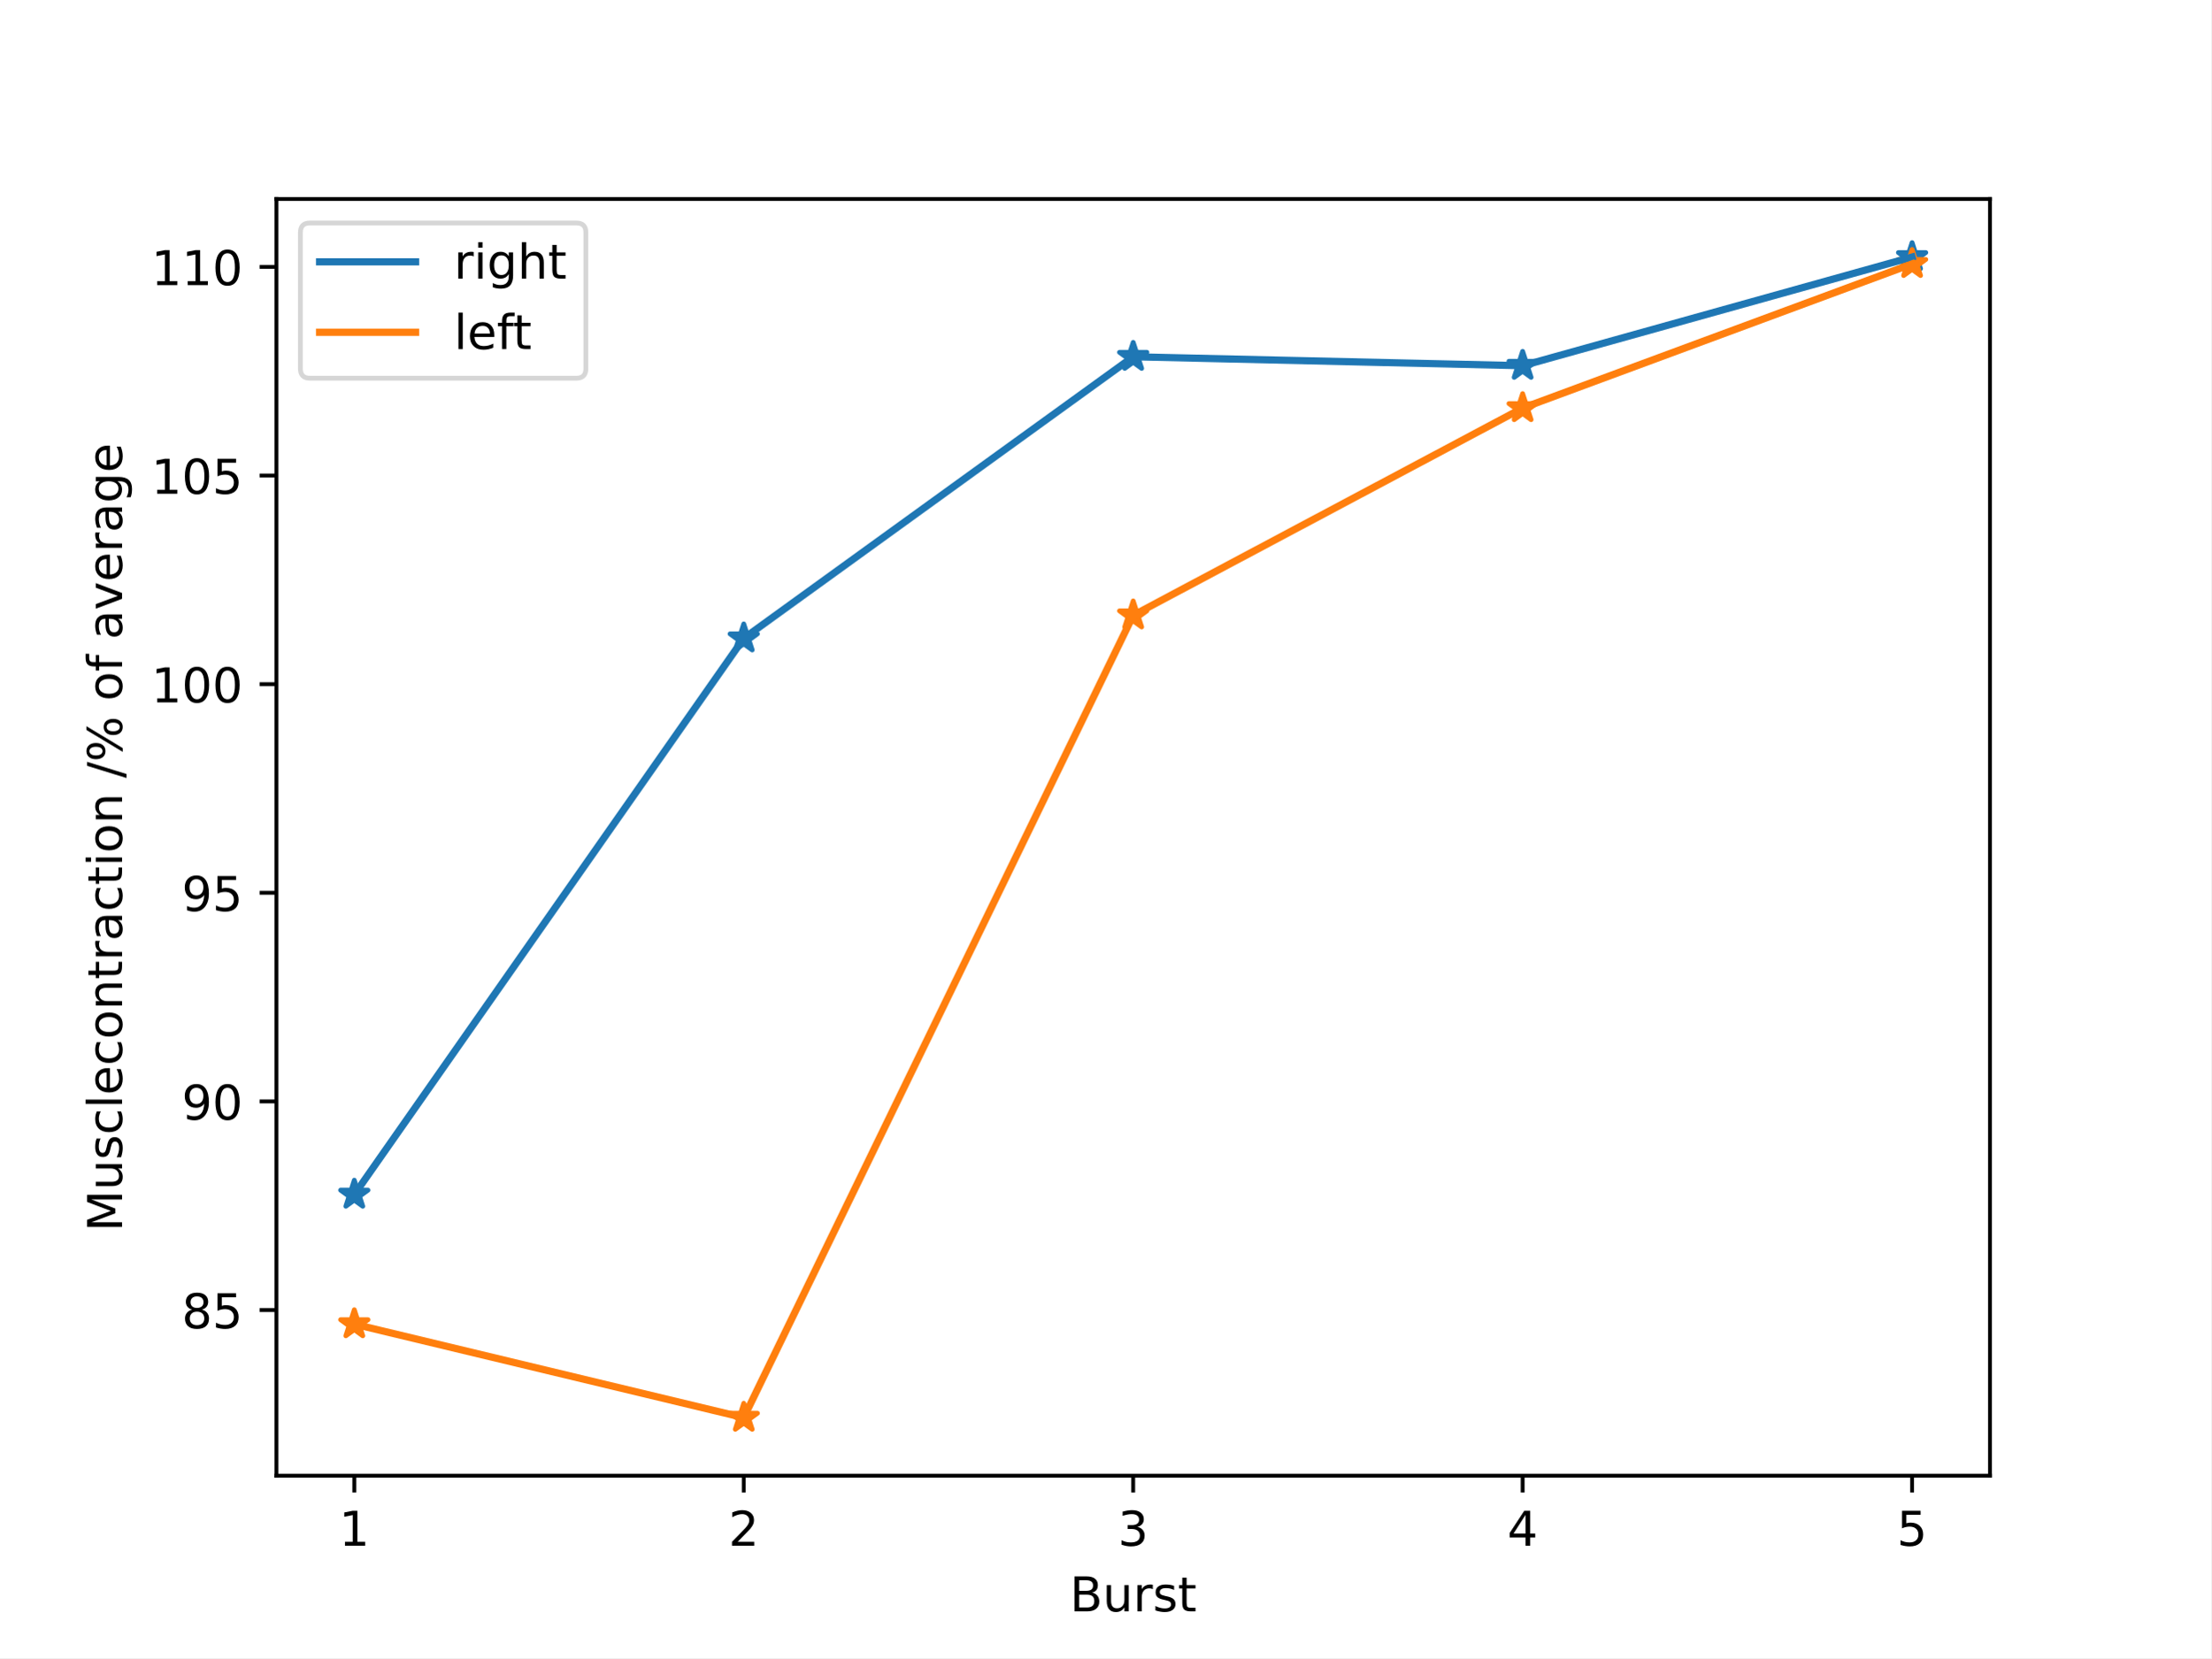
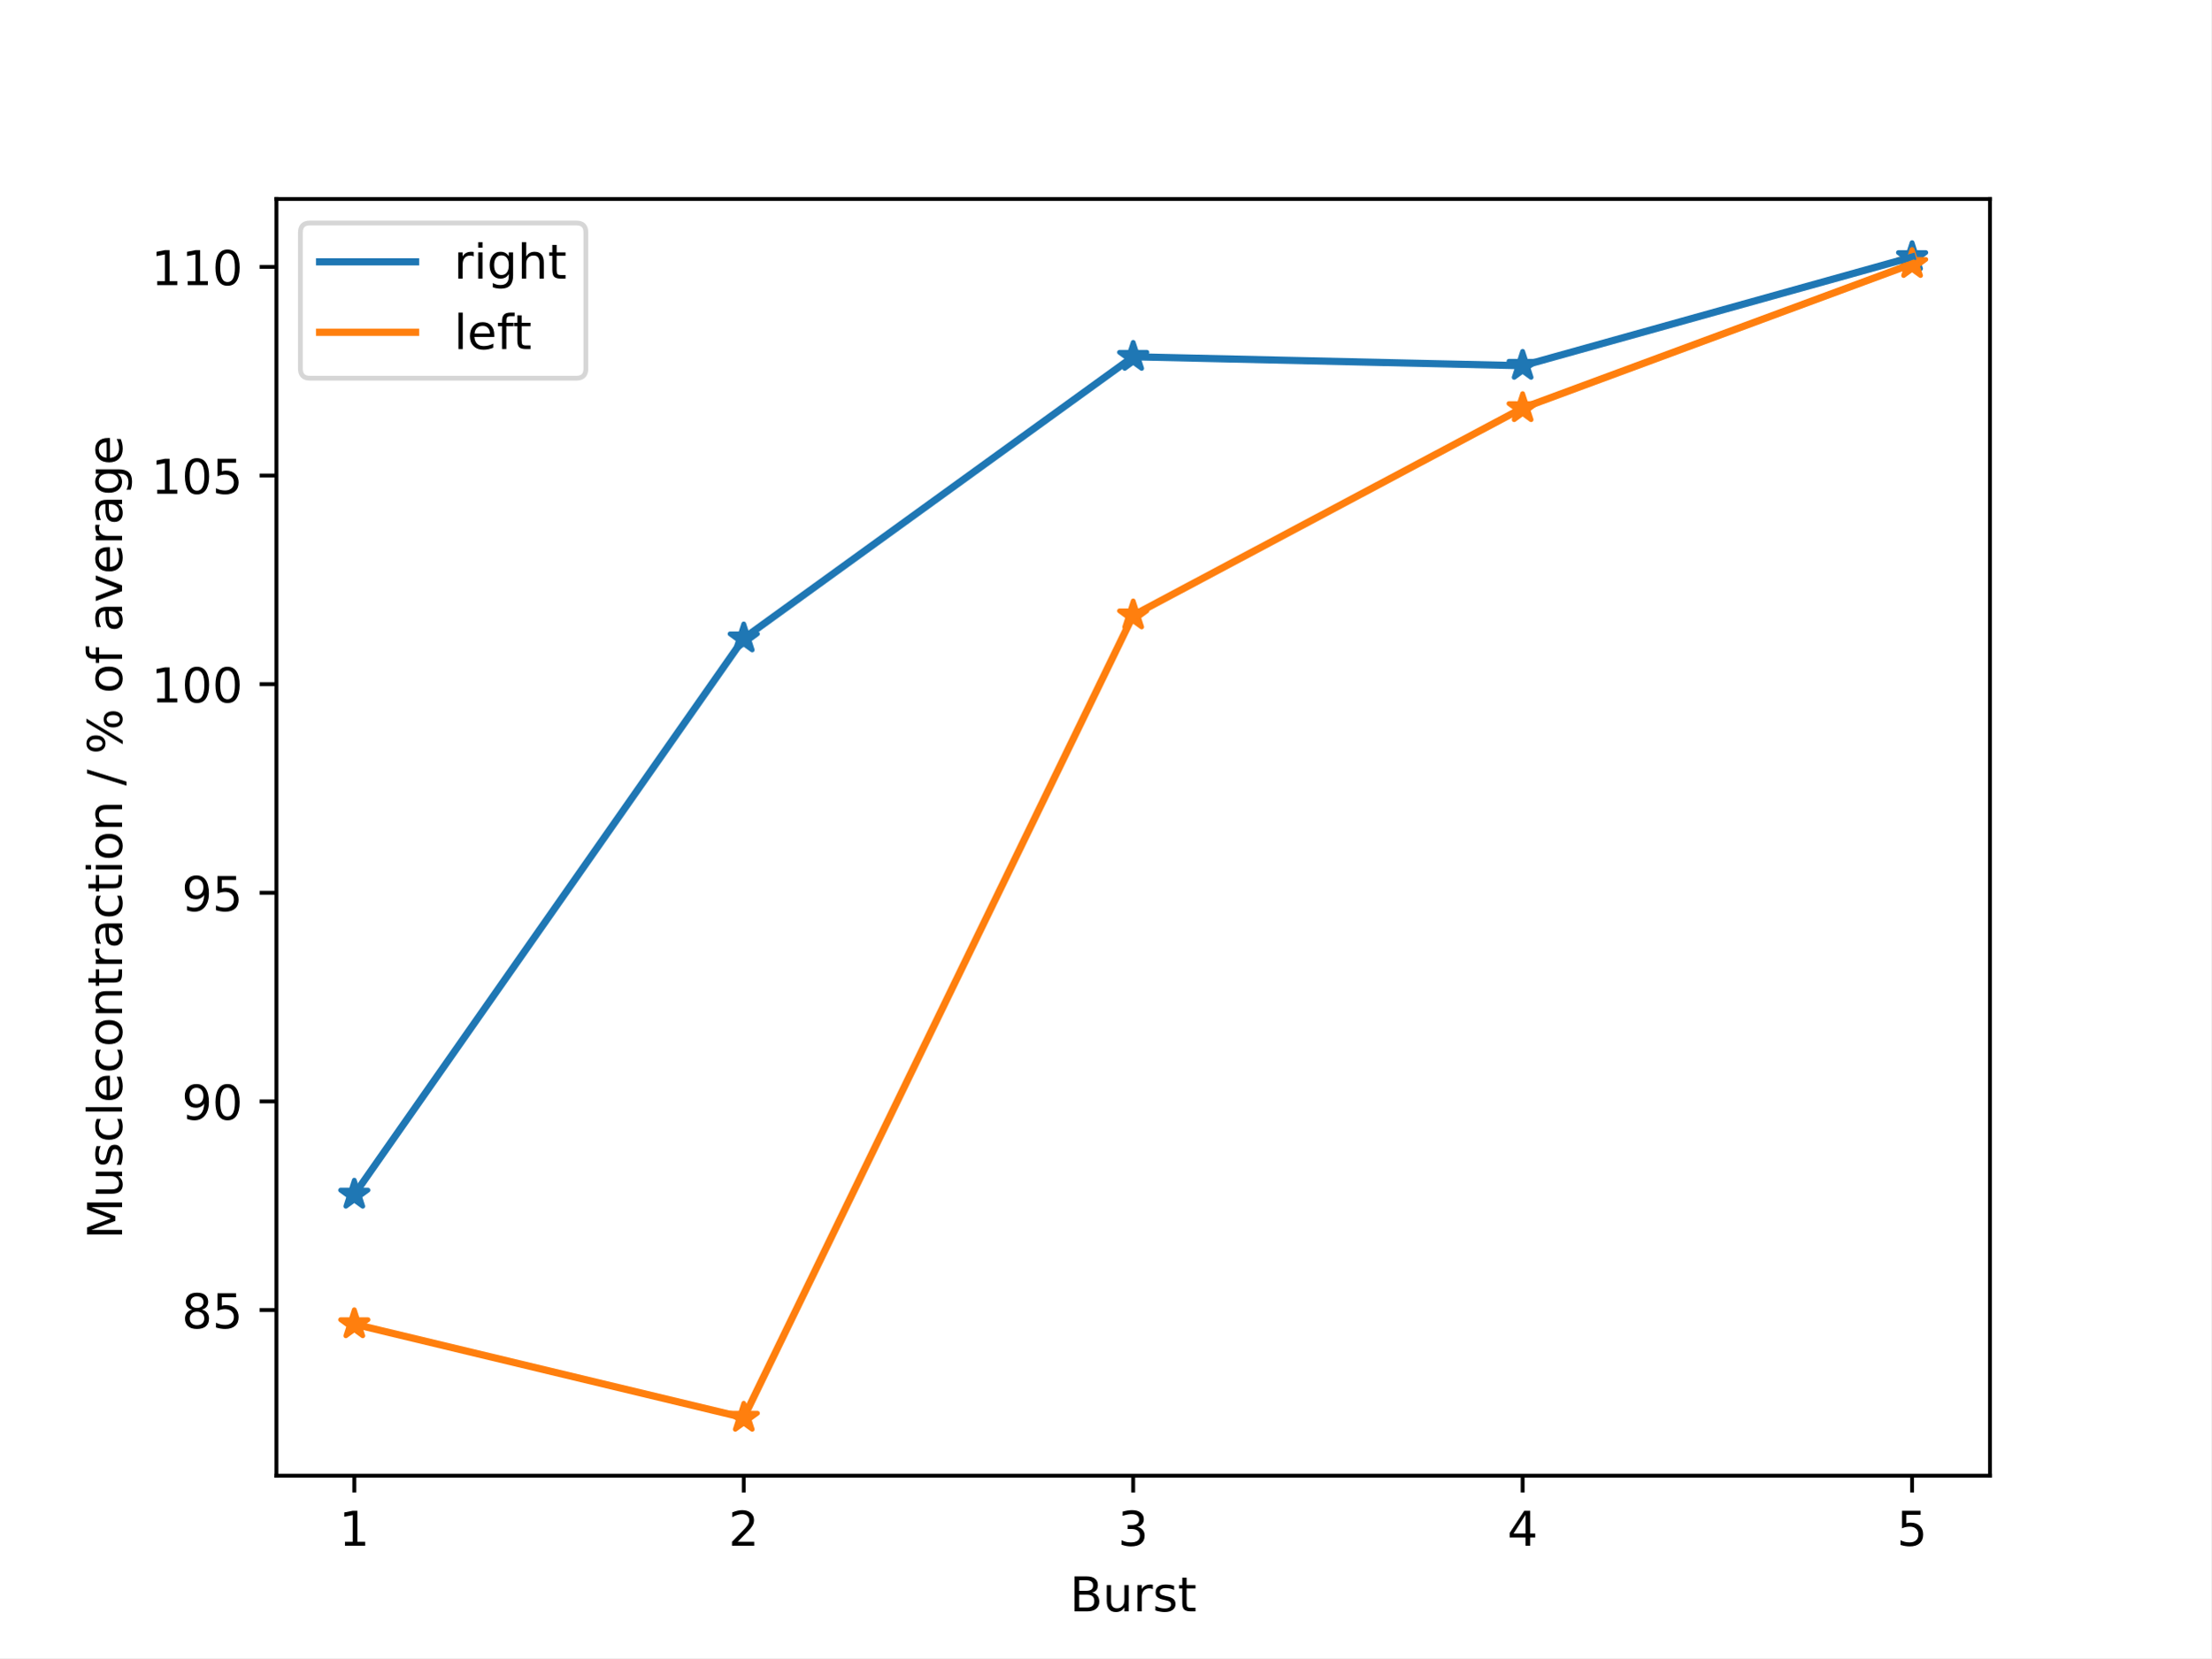
<svg xmlns="http://www.w3.org/2000/svg" xmlns:xlink="http://www.w3.org/1999/xlink" width="460.8pt" height="345.6pt" viewBox="0 0 460.8 345.6" version="1.1">
  <defs>
    <style type="text/css">*{stroke-linejoin: round; stroke-linecap: butt}</style>
  </defs>
  <g id="figure_1">
    <g id="patch_1">
      <path d="M 0 345.6  L 460.8 345.6  L 460.8 0  L 0 0  z " style="fill: #ffffff" />
    </g>
    <g id="axes_1">
      <g id="patch_2">
        <path d="M 57.6 307.584  L 414.72 307.584  L 414.72 41.472  L 57.6 41.472  z " style="fill: #ffffff" />
      </g>
      <g id="PathCollection_1">
        <defs>
-           <path id="m4b20e11a8e" d="M 0 -3  L -0.674 -0.927  L -2.853 -0.927  L -1.09 0.354  L -1.763 2.427  L -0 1.146  L 1.763 2.427  L 1.09 0.354  L 2.853 -0.927  L 0.674 -0.927  z " style="stroke: #1f77b4" />
+           <path id="m1d9f3a5cee" d="M 0 -3  L -0.674 -0.927  L -2.853 -0.927  L -1.09 0.354  L -1.763 2.427  L -0 1.146  L 1.763 2.427  L 1.09 0.354  L 2.853 -0.927  L 0.674 -0.927  z " style="stroke: #1f77b4" />
        </defs>
-         <g clip-path="url(#pdda7614429)">
-           <use xlink:href="#m4b20e11a8e" x="73.833" y="248.995" style="fill: #1f77b4; stroke: #1f77b4" />
-           <use xlink:href="#m4b20e11a8e" x="154.996" y="133.044" style="fill: #1f77b4; stroke: #1f77b4" />
-           <use xlink:href="#m4b20e11a8e" x="236.16" y="74.356" style="fill: #1f77b4; stroke: #1f77b4" />
-           <use xlink:href="#m4b20e11a8e" x="317.324" y="76.224" style="fill: #1f77b4; stroke: #1f77b4" />
-           <use xlink:href="#m4b20e11a8e" x="398.487" y="53.568" style="fill: #1f77b4; stroke: #1f77b4" />
+         <g clip-path="url(#p63fd9df1ab)">
+           <use xlink:href="#m1d9f3a5cee" x="73.833" y="248.995" style="fill: #1f77b4; stroke: #1f77b4" />
+           <use xlink:href="#m1d9f3a5cee" x="154.996" y="133.044" style="fill: #1f77b4; stroke: #1f77b4" />
+           <use xlink:href="#m1d9f3a5cee" x="236.16" y="74.356" style="fill: #1f77b4; stroke: #1f77b4" />
+           <use xlink:href="#m1d9f3a5cee" x="317.324" y="76.224" style="fill: #1f77b4; stroke: #1f77b4" />
+           <use xlink:href="#m1d9f3a5cee" x="398.487" y="53.568" style="fill: #1f77b4; stroke: #1f77b4" />
        </g>
      </g>
      <g id="PathCollection_2">
        <defs>
-           <path id="m372a16eebf" d="M 0 -3  L -0.674 -0.927  L -2.853 -0.927  L -1.09 0.354  L -1.763 2.427  L -0 1.146  L 1.763 2.427  L 1.09 0.354  L 2.853 -0.927  L 0.674 -0.927  z " style="stroke: #ff7f0e" />
+           <path id="m72d2a6f872" d="M 0 -3  L -0.674 -0.927  L -2.853 -0.927  L -1.09 0.354  L -1.763 2.427  L -0 1.146  L 1.763 2.427  L 1.09 0.354  L 2.853 -0.927  L 0.674 -0.927  z " style="stroke: #ff7f0e" />
        </defs>
-         <g clip-path="url(#pdda7614429)">
-           <use xlink:href="#m372a16eebf" x="73.833" y="275.996" style="fill: #ff7f0e; stroke: #ff7f0e" />
-           <use xlink:href="#m372a16eebf" x="154.996" y="295.488" style="fill: #ff7f0e; stroke: #ff7f0e" />
-           <use xlink:href="#m372a16eebf" x="236.16" y="128.251" style="fill: #ff7f0e; stroke: #ff7f0e" />
-           <use xlink:href="#m372a16eebf" x="317.324" y="85.043" style="fill: #ff7f0e; stroke: #ff7f0e" />
-           <use xlink:href="#m372a16eebf" x="398.487" y="55" style="fill: #ff7f0e; stroke: #ff7f0e" />
+         <g clip-path="url(#p63fd9df1ab)">
+           <use xlink:href="#m72d2a6f872" x="73.833" y="275.996" style="fill: #ff7f0e; stroke: #ff7f0e" />
+           <use xlink:href="#m72d2a6f872" x="154.996" y="295.488" style="fill: #ff7f0e; stroke: #ff7f0e" />
+           <use xlink:href="#m72d2a6f872" x="236.16" y="128.251" style="fill: #ff7f0e; stroke: #ff7f0e" />
+           <use xlink:href="#m72d2a6f872" x="317.324" y="85.043" style="fill: #ff7f0e; stroke: #ff7f0e" />
+           <use xlink:href="#m72d2a6f872" x="398.487" y="55" style="fill: #ff7f0e; stroke: #ff7f0e" />
        </g>
      </g>
      <g id="matplotlib.axis_1">
        <g id="xtick_1">
          <g id="line2d_1">
            <defs>
-               <path id="meaad3c5ef8" d="M 0 0  L 0 3.5  " style="stroke: #000000; stroke-width: 0.8" />
-             </defs>
-             <g>
-               <use xlink:href="#meaad3c5ef8" x="73.833" y="307.584" style="stroke: #000000; stroke-width: 0.8" />
+               <path id="me52db771f4" d="M 0 0  L 0 3.5  " style="stroke: #000000; stroke-width: 0.8" />
+             </defs>
+             <g>
+               <use xlink:href="#me52db771f4" x="73.833" y="307.584" style="stroke: #000000; stroke-width: 0.8" />
            </g>
          </g>
          <g id="text_1">
            <g transform="translate(70.65148 322.1824)scale(0.1 -0.1)">
              <defs>
                <path id="DejaVuSans-31" d="M 794 531  L 1825 531  L 1825 4091  L 703 3866  L 703 4441  L 1819 4666  L 2450 4666  L 2450 531  L 3481 531  L 3481 0  L 794 0  L 794 531  z " transform="scale(0.015625)" />
              </defs>
              <use xlink:href="#DejaVuSans-31" />
            </g>
          </g>
        </g>
        <g id="xtick_2">
          <g id="line2d_2">
            <g>
-               <use xlink:href="#meaad3c5ef8" x="154.996" y="307.584" style="stroke: #000000; stroke-width: 0.8" />
+               <use xlink:href="#me52db771f4" x="154.996" y="307.584" style="stroke: #000000; stroke-width: 0.8" />
            </g>
          </g>
          <g id="text_2">
            <g transform="translate(151.8151 322.1824)scale(0.1 -0.1)">
              <defs>
                <path id="DejaVuSans-32" d="M 1228 531  L 3431 531  L 3431 0  L 469 0  L 469 531  Q 828 903 1448 1529  Q 2069 2156 2228 2338  Q 2531 2678 2651 2914  Q 2772 3150 2772 3378  Q 2772 3750 2511 3984  Q 2250 4219 1831 4219  Q 1534 4219 1204 4116  Q 875 4013 500 3803  L 500 4441  Q 881 4594 1212 4672  Q 1544 4750 1819 4750  Q 2544 4750 2975 4387  Q 3406 4025 3406 3419  Q 3406 3131 3298 2873  Q 3191 2616 2906 2266  Q 2828 2175 2409 1742  Q 1991 1309 1228 531  z " transform="scale(0.015625)" />
              </defs>
              <use xlink:href="#DejaVuSans-32" />
            </g>
          </g>
        </g>
        <g id="xtick_3">
          <g id="line2d_3">
            <g>
-               <use xlink:href="#meaad3c5ef8" x="236.16" y="307.584" style="stroke: #000000; stroke-width: 0.8" />
+               <use xlink:href="#me52db771f4" x="236.16" y="307.584" style="stroke: #000000; stroke-width: 0.8" />
            </g>
          </g>
          <g id="text_3">
            <g transform="translate(232.9787 322.1824)scale(0.1 -0.1)">
              <defs>
                <path id="DejaVuSans-33" d="M 2597 2516  Q 3050 2419 3304 2112  Q 3559 1806 3559 1356  Q 3559 666 3084 287  Q 2609 -91 1734 -91  Q 1441 -91 1130 -33  Q 819 25 488 141  L 488 750  Q 750 597 1062 519  Q 1375 441 1716 441  Q 2309 441 2620 675  Q 2931 909 2931 1356  Q 2931 1769 2642 2001  Q 2353 2234 1838 2234  L 1294 2234  L 1294 2753  L 1863 2753  Q 2328 2753 2575 2939  Q 2822 3125 2822 3475  Q 2822 3834 2567 4026  Q 2313 4219 1838 4219  Q 1578 4219 1281 4162  Q 984 4106 628 3988  L 628 4550  Q 988 4650 1302 4700  Q 1616 4750 1894 4750  Q 2613 4750 3031 4423  Q 3450 4097 3450 3541  Q 3450 3153 3228 2886  Q 3006 2619 2597 2516  z " transform="scale(0.015625)" />
              </defs>
              <use xlink:href="#DejaVuSans-33" />
            </g>
          </g>
        </g>
        <g id="xtick_4">
          <g id="line2d_4">
            <g>
-               <use xlink:href="#meaad3c5ef8" x="317.324" y="307.584" style="stroke: #000000; stroke-width: 0.8" />
+               <use xlink:href="#me52db771f4" x="317.324" y="307.584" style="stroke: #000000; stroke-width: 0.8" />
            </g>
          </g>
          <g id="text_4">
            <g transform="translate(314.1424 322.1824)scale(0.1 -0.1)">
              <defs>
                <path id="DejaVuSans-34" d="M 2419 4116  L 825 1625  L 2419 1625  L 2419 4116  z M 2253 4666  L 3047 4666  L 3047 1625  L 3713 1625  L 3713 1100  L 3047 1100  L 3047 0  L 2419 0  L 2419 1100  L 313 1100  L 313 1709  L 2253 4666  z " transform="scale(0.015625)" />
              </defs>
              <use xlink:href="#DejaVuSans-34" />
            </g>
          </g>
        </g>
        <g id="xtick_5">
          <g id="line2d_5">
            <g>
-               <use xlink:href="#meaad3c5ef8" x="398.487" y="307.584" style="stroke: #000000; stroke-width: 0.8" />
+               <use xlink:href="#me52db771f4" x="398.487" y="307.584" style="stroke: #000000; stroke-width: 0.8" />
            </g>
          </g>
          <g id="text_5">
            <g transform="translate(395.306 322.1824)scale(0.1 -0.1)">
              <defs>
                <path id="DejaVuSans-35" d="M 691 4666  L 3169 4666  L 3169 4134  L 1269 4134  L 1269 2991  Q 1406 3038 1543 3061  Q 1681 3084 1819 3084  Q 2600 3084 3056 2656  Q 3513 2228 3513 1497  Q 3513 744 3044 326  Q 2575 -91 1722 -91  Q 1428 -91 1123 -41  Q 819 9 494 109  L 494 744  Q 775 591 1075 516  Q 1375 441 1709 441  Q 2250 441 2565 725  Q 2881 1009 2881 1497  Q 2881 1984 2565 2268  Q 2250 2553 1709 2553  Q 1456 2553 1204 2497  Q 953 2441 691 2322  L 691 4666  z " transform="scale(0.015625)" />
              </defs>
              <use xlink:href="#DejaVuSans-35" />
            </g>
          </g>
        </g>
        <g id="text_6">
          <g transform="translate(222.9405 335.8606)scale(0.1 -0.1)">
            <defs>
              <path id="DejaVuSans-42" d="M 1259 2228  L 1259 519  L 2272 519  Q 2781 519 3026 730  Q 3272 941 3272 1375  Q 3272 1813 3026 2020  Q 2781 2228 2272 2228  L 1259 2228  z M 1259 4147  L 1259 2741  L 2194 2741  Q 2656 2741 2882 2914  Q 3109 3088 3109 3444  Q 3109 3797 2882 3972  Q 2656 4147 2194 4147  L 1259 4147  z M 628 4666  L 2241 4666  Q 2963 4666 3353 4366  Q 3744 4066 3744 3513  Q 3744 3084 3544 2831  Q 3344 2578 2956 2516  Q 3422 2416 3680 2098  Q 3938 1781 3938 1306  Q 3938 681 3513 340  Q 3088 0 2303 0  L 628 0  L 628 4666  z " transform="scale(0.015625)" />
              <path id="DejaVuSans-75" d="M 544 1381  L 544 3500  L 1119 3500  L 1119 1403  Q 1119 906 1312 657  Q 1506 409 1894 409  Q 2359 409 2629 706  Q 2900 1003 2900 1516  L 2900 3500  L 3475 3500  L 3475 0  L 2900 0  L 2900 538  Q 2691 219 2414 64  Q 2138 -91 1772 -91  Q 1169 -91 856 284  Q 544 659 544 1381  z M 1991 3584  L 1991 3584  z " transform="scale(0.015625)" />
              <path id="DejaVuSans-72" d="M 2631 2963  Q 2534 3019 2420 3045  Q 2306 3072 2169 3072  Q 1681 3072 1420 2755  Q 1159 2438 1159 1844  L 1159 0  L 581 0  L 581 3500  L 1159 3500  L 1159 2956  Q 1341 3275 1631 3429  Q 1922 3584 2338 3584  Q 2397 3584 2469 3576  Q 2541 3569 2628 3553  L 2631 2963  z " transform="scale(0.015625)" />
              <path id="DejaVuSans-73" d="M 2834 3397  L 2834 2853  Q 2591 2978 2328 3040  Q 2066 3103 1784 3103  Q 1356 3103 1142 2972  Q 928 2841 928 2578  Q 928 2378 1081 2264  Q 1234 2150 1697 2047  L 1894 2003  Q 2506 1872 2764 1633  Q 3022 1394 3022 966  Q 3022 478 2636 193  Q 2250 -91 1575 -91  Q 1294 -91 989 -36  Q 684 19 347 128  L 347 722  Q 666 556 975 473  Q 1284 391 1588 391  Q 1994 391 2212 530  Q 2431 669 2431 922  Q 2431 1156 2273 1281  Q 2116 1406 1581 1522  L 1381 1569  Q 847 1681 609 1914  Q 372 2147 372 2553  Q 372 3047 722 3315  Q 1072 3584 1716 3584  Q 2034 3584 2315 3537  Q 2597 3491 2834 3397  z " transform="scale(0.015625)" />
              <path id="DejaVuSans-74" d="M 1172 4494  L 1172 3500  L 2356 3500  L 2356 3053  L 1172 3053  L 1172 1153  Q 1172 725 1289 603  Q 1406 481 1766 481  L 2356 481  L 2356 0  L 1766 0  Q 1100 0 847 248  Q 594 497 594 1153  L 594 3053  L 172 3053  L 172 3500  L 594 3500  L 594 4494  L 1172 4494  z " transform="scale(0.015625)" />
            </defs>
            <use xlink:href="#DejaVuSans-42" />
            <use xlink:href="#DejaVuSans-75" x="68.604" />
            <use xlink:href="#DejaVuSans-72" x="131.982" />
            <use xlink:href="#DejaVuSans-73" x="173.096" />
            <use xlink:href="#DejaVuSans-74" x="225.195" />
          </g>
        </g>
      </g>
      <g id="matplotlib.axis_2">
        <g id="ytick_1">
          <g id="line2d_6">
            <defs>
-               <path id="mdbf29517be" d="M 0 0  L -3.5 0  " style="stroke: #000000; stroke-width: 0.8" />
-             </defs>
-             <g>
-               <use xlink:href="#mdbf29517be" x="57.6" y="273.058" style="stroke: #000000; stroke-width: 0.8" />
+               <path id="m2a03b9fac2" d="M 0 0  L -3.5 0  " style="stroke: #000000; stroke-width: 0.8" />
+             </defs>
+             <g>
+               <use xlink:href="#m2a03b9fac2" x="57.6" y="273.058" style="stroke: #000000; stroke-width: 0.8" />
            </g>
          </g>
          <g id="text_7">
            <g transform="translate(37.875 276.8568)scale(0.1 -0.1)">
              <defs>
                <path id="DejaVuSans-38" d="M 2034 2216  Q 1584 2216 1326 1975  Q 1069 1734 1069 1313  Q 1069 891 1326 650  Q 1584 409 2034 409  Q 2484 409 2743 651  Q 3003 894 3003 1313  Q 3003 1734 2745 1975  Q 2488 2216 2034 2216  z M 1403 2484  Q 997 2584 770 2862  Q 544 3141 544 3541  Q 544 4100 942 4425  Q 1341 4750 2034 4750  Q 2731 4750 3128 4425  Q 3525 4100 3525 3541  Q 3525 3141 3298 2862  Q 3072 2584 2669 2484  Q 3125 2378 3379 2068  Q 3634 1759 3634 1313  Q 3634 634 3220 271  Q 2806 -91 2034 -91  Q 1263 -91 848 271  Q 434 634 434 1313  Q 434 1759 690 2068  Q 947 2378 1403 2484  z M 1172 3481  Q 1172 3119 1398 2916  Q 1625 2713 2034 2713  Q 2441 2713 2670 2916  Q 2900 3119 2900 3481  Q 2900 3844 2670 4047  Q 2441 4250 2034 4250  Q 1625 4250 1398 4047  Q 1172 3844 1172 3481  z " transform="scale(0.015625)" />
              </defs>
              <use xlink:href="#DejaVuSans-38" />
              <use xlink:href="#DejaVuSans-35" x="63.623" />
            </g>
          </g>
        </g>
        <g id="ytick_2">
          <g id="line2d_7">
            <g>
-               <use xlink:href="#mdbf29517be" x="57.6" y="229.571" style="stroke: #000000; stroke-width: 0.8" />
+               <use xlink:href="#m2a03b9fac2" x="57.6" y="229.571" style="stroke: #000000; stroke-width: 0.8" />
            </g>
          </g>
          <g id="text_8">
            <g transform="translate(37.875 233.3698)scale(0.1 -0.1)">
              <defs>
                <path id="DejaVuSans-39" d="M 703 97  L 703 672  Q 941 559 1184 500  Q 1428 441 1663 441  Q 2288 441 2617 861  Q 2947 1281 2994 2138  Q 2813 1869 2534 1725  Q 2256 1581 1919 1581  Q 1219 1581 811 2004  Q 403 2428 403 3163  Q 403 3881 828 4315  Q 1253 4750 1959 4750  Q 2769 4750 3195 4129  Q 3622 3509 3622 2328  Q 3622 1225 3098 567  Q 2575 -91 1691 -91  Q 1453 -91 1209 -44  Q 966 3 703 97  z M 1959 2075  Q 2384 2075 2632 2365  Q 2881 2656 2881 3163  Q 2881 3666 2632 3958  Q 2384 4250 1959 4250  Q 1534 4250 1286 3958  Q 1038 3666 1038 3163  Q 1038 2656 1286 2365  Q 1534 2075 1959 2075  z " transform="scale(0.015625)" />
                <path id="DejaVuSans-30" d="M 2034 4250  Q 1547 4250 1301 3770  Q 1056 3291 1056 2328  Q 1056 1369 1301 889  Q 1547 409 2034 409  Q 2525 409 2770 889  Q 3016 1369 3016 2328  Q 3016 3291 2770 3770  Q 2525 4250 2034 4250  z M 2034 4750  Q 2819 4750 3233 4129  Q 3647 3509 3647 2328  Q 3647 1150 3233 529  Q 2819 -91 2034 -91  Q 1250 -91 836 529  Q 422 1150 422 2328  Q 422 3509 836 4129  Q 1250 4750 2034 4750  z " transform="scale(0.015625)" />
              </defs>
              <use xlink:href="#DejaVuSans-39" />
              <use xlink:href="#DejaVuSans-30" x="63.623" />
            </g>
          </g>
        </g>
        <g id="ytick_3">
          <g id="line2d_8">
            <g>
-               <use xlink:href="#mdbf29517be" x="57.6" y="186.084" style="stroke: #000000; stroke-width: 0.8" />
+               <use xlink:href="#m2a03b9fac2" x="57.6" y="186.084" style="stroke: #000000; stroke-width: 0.8" />
            </g>
          </g>
          <g id="text_9">
            <g transform="translate(37.875 189.8827)scale(0.1 -0.1)">
              <use xlink:href="#DejaVuSans-39" />
              <use xlink:href="#DejaVuSans-35" x="63.623" />
            </g>
          </g>
        </g>
        <g id="ytick_4">
          <g id="line2d_9">
            <g>
-               <use xlink:href="#mdbf29517be" x="57.6" y="142.596" style="stroke: #000000; stroke-width: 0.8" />
+               <use xlink:href="#m2a03b9fac2" x="57.6" y="142.596" style="stroke: #000000; stroke-width: 0.8" />
            </g>
          </g>
          <g id="text_10">
            <g transform="translate(31.5125 146.3957)scale(0.1 -0.1)">
              <use xlink:href="#DejaVuSans-31" />
              <use xlink:href="#DejaVuSans-30" x="63.623" />
              <use xlink:href="#DejaVuSans-30" x="127.246" />
            </g>
          </g>
        </g>
        <g id="ytick_5">
          <g id="line2d_10">
            <g>
-               <use xlink:href="#mdbf29517be" x="57.6" y="99.109" style="stroke: #000000; stroke-width: 0.8" />
+               <use xlink:href="#m2a03b9fac2" x="57.6" y="99.109" style="stroke: #000000; stroke-width: 0.8" />
            </g>
          </g>
          <g id="text_11">
            <g transform="translate(31.5125 102.9087)scale(0.1 -0.1)">
              <use xlink:href="#DejaVuSans-31" />
              <use xlink:href="#DejaVuSans-30" x="63.623" />
              <use xlink:href="#DejaVuSans-35" x="127.246" />
            </g>
          </g>
        </g>
        <g id="ytick_6">
          <g id="line2d_11">
            <g>
-               <use xlink:href="#mdbf29517be" x="57.6" y="55.622" style="stroke: #000000; stroke-width: 0.8" />
+               <use xlink:href="#m2a03b9fac2" x="57.6" y="55.622" style="stroke: #000000; stroke-width: 0.8" />
            </g>
          </g>
          <g id="text_12">
            <g transform="translate(31.5125 59.42164)scale(0.1 -0.1)">
              <use xlink:href="#DejaVuSans-31" />
              <use xlink:href="#DejaVuSans-31" x="63.623" />
              <use xlink:href="#DejaVuSans-30" x="127.246" />
            </g>
          </g>
        </g>
        <g id="text_13">
-           <g transform="translate(25.43281 256.7061)rotate(-90)scale(0.1 -0.1)">
+           <g transform="translate(25.43281 258.2952)rotate(-90)scale(0.1 -0.1)">
            <defs>
              <path id="DejaVuSans-4d" d="M 628 4666  L 1569 4666  L 2759 1491  L 3956 4666  L 4897 4666  L 4897 0  L 4281 0  L 4281 4097  L 3078 897  L 2444 897  L 1241 4097  L 1241 0  L 628 0  L 628 4666  z " transform="scale(0.015625)" />
              <path id="DejaVuSans-63" d="M 3122 3366  L 3122 2828  Q 2878 2963 2633 3030  Q 2388 3097 2138 3097  Q 1578 3097 1268 2742  Q 959 2388 959 1747  Q 959 1106 1268 751  Q 1578 397 2138 397  Q 2388 397 2633 464  Q 2878 531 3122 666  L 3122 134  Q 2881 22 2623 -34  Q 2366 -91 2075 -91  Q 1284 -91 818 406  Q 353 903 353 1747  Q 353 2603 823 3093  Q 1294 3584 2113 3584  Q 2378 3584 2631 3529  Q 2884 3475 3122 3366  z " transform="scale(0.015625)" />
              <path id="DejaVuSans-6c" d="M 603 4863  L 1178 4863  L 1178 0  L 603 0  L 603 4863  z " transform="scale(0.015625)" />
              <path id="DejaVuSans-65" d="M 3597 1894  L 3597 1613  L 953 1613  Q 991 1019 1311 708  Q 1631 397 2203 397  Q 2534 397 2845 478  Q 3156 559 3463 722  L 3463 178  Q 3153 47 2828 -22  Q 2503 -91 2169 -91  Q 1331 -91 842 396  Q 353 884 353 1716  Q 353 2575 817 3079  Q 1281 3584 2069 3584  Q 2775 3584 3186 3129  Q 3597 2675 3597 1894  z M 3022 2063  Q 3016 2534 2758 2815  Q 2500 3097 2075 3097  Q 1594 3097 1305 2825  Q 1016 2553 972 2059  L 3022 2063  z " transform="scale(0.015625)" />
              <path id="DejaVuSans-6f" d="M 1959 3097  Q 1497 3097 1228 2736  Q 959 2375 959 1747  Q 959 1119 1226 758  Q 1494 397 1959 397  Q 2419 397 2687 759  Q 2956 1122 2956 1747  Q 2956 2369 2687 2733  Q 2419 3097 1959 3097  z M 1959 3584  Q 2709 3584 3137 3096  Q 3566 2609 3566 1747  Q 3566 888 3137 398  Q 2709 -91 1959 -91  Q 1206 -91 779 398  Q 353 888 353 1747  Q 353 2609 779 3096  Q 1206 3584 1959 3584  z " transform="scale(0.015625)" />
              <path id="DejaVuSans-6e" d="M 3513 2113  L 3513 0  L 2938 0  L 2938 2094  Q 2938 2591 2744 2837  Q 2550 3084 2163 3084  Q 1697 3084 1428 2787  Q 1159 2491 1159 1978  L 1159 0  L 581 0  L 581 3500  L 1159 3500  L 1159 2956  Q 1366 3272 1645 3428  Q 1925 3584 2291 3584  Q 2894 3584 3203 3211  Q 3513 2838 3513 2113  z " transform="scale(0.015625)" />
              <path id="DejaVuSans-61" d="M 2194 1759  Q 1497 1759 1228 1600  Q 959 1441 959 1056  Q 959 750 1161 570  Q 1363 391 1709 391  Q 2188 391 2477 730  Q 2766 1069 2766 1631  L 2766 1759  L 2194 1759  z M 3341 1997  L 3341 0  L 2766 0  L 2766 531  Q 2569 213 2275 61  Q 1981 -91 1556 -91  Q 1019 -91 701 211  Q 384 513 384 1019  Q 384 1609 779 1909  Q 1175 2209 1959 2209  L 2766 2209  L 2766 2266  Q 2766 2663 2505 2880  Q 2244 3097 1772 3097  Q 1472 3097 1187 3025  Q 903 2953 641 2809  L 641 3341  Q 956 3463 1253 3523  Q 1550 3584 1831 3584  Q 2591 3584 2966 3190  Q 3341 2797 3341 1997  z " transform="scale(0.015625)" />
              <path id="DejaVuSans-69" d="M 603 3500  L 1178 3500  L 1178 0  L 603 0  L 603 3500  z M 603 4863  L 1178 4863  L 1178 4134  L 603 4134  L 603 4863  z " transform="scale(0.015625)" />
              <path id="DejaVuSans-20" transform="scale(0.015625)" />
              <path id="DejaVuSans-2f" d="M 1625 4666  L 2156 4666  L 531 -594  L 0 -594  L 1625 4666  z " transform="scale(0.015625)" />
              <path id="DejaVuSans-25" d="M 4653 2053  Q 4381 2053 4226 1822  Q 4072 1591 4072 1178  Q 4072 772 4226 539  Q 4381 306 4653 306  Q 4919 306 5073 539  Q 5228 772 5228 1178  Q 5228 1588 5073 1820  Q 4919 2053 4653 2053  z M 4653 2450  Q 5147 2450 5437 2106  Q 5728 1763 5728 1178  Q 5728 594 5436 251  Q 5144 -91 4653 -91  Q 4153 -91 3862 251  Q 3572 594 3572 1178  Q 3572 1766 3864 2108  Q 4156 2450 4653 2450  z M 1428 4353  Q 1159 4353 1004 4120  Q 850 3888 850 3481  Q 850 3069 1003 2837  Q 1156 2606 1428 2606  Q 1700 2606 1854 2837  Q 2009 3069 2009 3481  Q 2009 3884 1853 4118  Q 1697 4353 1428 4353  z M 4250 4750  L 4750 4750  L 1831 -91  L 1331 -91  L 4250 4750  z M 1428 4750  Q 1922 4750 2215 4408  Q 2509 4066 2509 3481  Q 2509 2891 2217 2550  Q 1925 2209 1428 2209  Q 931 2209 642 2551  Q 353 2894 353 3481  Q 353 4063 643 4406  Q 934 4750 1428 4750  z " transform="scale(0.015625)" />
              <path id="DejaVuSans-66" d="M 2375 4863  L 2375 4384  L 1825 4384  Q 1516 4384 1395 4259  Q 1275 4134 1275 3809  L 1275 3500  L 2222 3500  L 2222 3053  L 1275 3053  L 1275 0  L 697 0  L 697 3053  L 147 3053  L 147 3500  L 697 3500  L 697 3744  Q 697 4328 969 4595  Q 1241 4863 1831 4863  L 2375 4863  z " transform="scale(0.015625)" />
              <path id="DejaVuSans-76" d="M 191 3500  L 800 3500  L 1894 563  L 2988 3500  L 3597 3500  L 2284 0  L 1503 0  L 191 3500  z " transform="scale(0.015625)" />
              <path id="DejaVuSans-67" d="M 2906 1791  Q 2906 2416 2648 2759  Q 2391 3103 1925 3103  Q 1463 3103 1205 2759  Q 947 2416 947 1791  Q 947 1169 1205 825  Q 1463 481 1925 481  Q 2391 481 2648 825  Q 2906 1169 2906 1791  z M 3481 434  Q 3481 -459 3084 -895  Q 2688 -1331 1869 -1331  Q 1566 -1331 1297 -1286  Q 1028 -1241 775 -1147  L 775 -588  Q 1028 -725 1275 -790  Q 1522 -856 1778 -856  Q 2344 -856 2625 -561  Q 2906 -266 2906 331  L 2906 616  Q 2728 306 2450 153  Q 2172 0 1784 0  Q 1141 0 747 490  Q 353 981 353 1791  Q 353 2603 747 3093  Q 1141 3584 1784 3584  Q 2172 3584 2450 3431  Q 2728 3278 2906 2969  L 2906 3500  L 3481 3500  L 3481 434  z " transform="scale(0.015625)" />
            </defs>
            <use xlink:href="#DejaVuSans-4d" />
            <use xlink:href="#DejaVuSans-75" x="86.279" />
            <use xlink:href="#DejaVuSans-73" x="149.658" />
            <use xlink:href="#DejaVuSans-63" x="201.758" />
            <use xlink:href="#DejaVuSans-6c" x="256.738" />
            <use xlink:href="#DejaVuSans-65" x="284.521" />
            <use xlink:href="#DejaVuSans-63" x="346.045" />
            <use xlink:href="#DejaVuSans-6f" x="401.025" />
            <use xlink:href="#DejaVuSans-6e" x="462.207" />
            <use xlink:href="#DejaVuSans-74" x="525.586" />
            <use xlink:href="#DejaVuSans-72" x="564.795" />
            <use xlink:href="#DejaVuSans-61" x="605.908" />
            <use xlink:href="#DejaVuSans-63" x="667.188" />
            <use xlink:href="#DejaVuSans-74" x="722.168" />
            <use xlink:href="#DejaVuSans-69" x="761.377" />
            <use xlink:href="#DejaVuSans-6f" x="789.16" />
            <use xlink:href="#DejaVuSans-6e" x="850.342" />
            <use xlink:href="#DejaVuSans-20" x="913.721" />
            <use xlink:href="#DejaVuSans-2f" x="945.508" />
-             <use xlink:href="#DejaVuSans-25" x="979.199" />
-             <use xlink:href="#DejaVuSans-20" x="1074.219" />
-             <use xlink:href="#DejaVuSans-6f" x="1106.006" />
-             <use xlink:href="#DejaVuSans-66" x="1167.188" />
-             <use xlink:href="#DejaVuSans-20" x="1202.393" />
-             <use xlink:href="#DejaVuSans-61" x="1234.18" />
-             <use xlink:href="#DejaVuSans-76" x="1295.459" />
-             <use xlink:href="#DejaVuSans-65" x="1354.639" />
-             <use xlink:href="#DejaVuSans-72" x="1416.162" />
-             <use xlink:href="#DejaVuSans-61" x="1457.275" />
-             <use xlink:href="#DejaVuSans-67" x="1518.555" />
-             <use xlink:href="#DejaVuSans-65" x="1582.031" />
+             <use xlink:href="#DejaVuSans-20" x="979.199" />
+             <use xlink:href="#DejaVuSans-25" x="1010.986" />
+             <use xlink:href="#DejaVuSans-20" x="1106.006" />
+             <use xlink:href="#DejaVuSans-6f" x="1137.793" />
+             <use xlink:href="#DejaVuSans-66" x="1198.975" />
+             <use xlink:href="#DejaVuSans-20" x="1234.18" />
+             <use xlink:href="#DejaVuSans-61" x="1265.967" />
+             <use xlink:href="#DejaVuSans-76" x="1327.246" />
+             <use xlink:href="#DejaVuSans-65" x="1386.426" />
+             <use xlink:href="#DejaVuSans-72" x="1447.949" />
+             <use xlink:href="#DejaVuSans-61" x="1489.062" />
+             <use xlink:href="#DejaVuSans-67" x="1550.342" />
+             <use xlink:href="#DejaVuSans-65" x="1613.818" />
          </g>
        </g>
      </g>
      <g id="line2d_12">
-         <path d="M 73.833 248.995  L 154.996 133.044  L 236.16 74.356  L 317.324 76.224  L 398.487 53.568  " clip-path="url(#pdda7614429)" style="fill: none; stroke: #1f77b4; stroke-width: 1.5; stroke-linecap: square" />
+         <path d="M 73.833 248.995  L 154.996 133.044  L 236.16 74.356  L 317.324 76.224  L 398.487 53.568  " clip-path="url(#p63fd9df1ab)" style="fill: none; stroke: #1f77b4; stroke-width: 1.5; stroke-linecap: square" />
      </g>
      <g id="line2d_13">
-         <path d="M 73.833 275.996  L 154.996 295.488  L 236.16 128.251  L 317.324 85.043  L 398.487 55  " clip-path="url(#pdda7614429)" style="fill: none; stroke: #ff7f0e; stroke-width: 1.5; stroke-linecap: square" />
+         <path d="M 73.833 275.996  L 154.996 295.488  L 236.16 128.251  L 317.324 85.043  L 398.487 55  " clip-path="url(#p63fd9df1ab)" style="fill: none; stroke: #ff7f0e; stroke-width: 1.5; stroke-linecap: square" />
      </g>
      <g id="patch_3">
        <path d="M 57.6 307.584  L 57.6 41.472  " style="fill: none; stroke: #000000; stroke-width: 0.8; stroke-linejoin: miter; stroke-linecap: square" />
      </g>
      <g id="patch_4">
        <path d="M 414.72 307.584  L 414.72 41.472  " style="fill: none; stroke: #000000; stroke-width: 0.8; stroke-linejoin: miter; stroke-linecap: square" />
      </g>
      <g id="patch_5">
        <path d="M 57.6 307.584  L 414.72 307.584  " style="fill: none; stroke: #000000; stroke-width: 0.8; stroke-linejoin: miter; stroke-linecap: square" />
      </g>
      <g id="patch_6">
        <path d="M 57.6 41.472  L 414.72 41.472  " style="fill: none; stroke: #000000; stroke-width: 0.8; stroke-linejoin: miter; stroke-linecap: square" />
      </g>
      <g id="legend_1">
        <g id="patch_7">
          <path d="M 64.6 78.828  L 120.095 78.828  Q 122.095 78.828 122.095 76.828  L 122.095 48.472  Q 122.095 46.472 120.095 46.472  L 64.6 46.472  Q 62.6 46.472 62.6 48.472  L 62.6 76.828  Q 62.6 78.828 64.6 78.828  z " style="fill: #ffffff; opacity: 0.8; stroke: #cccccc; stroke-linejoin: miter" />
        </g>
        <g id="line2d_14">
          <path d="M 66.6 54.57  L 76.6 54.57  L 86.6 54.57  " style="fill: none; stroke: #1f77b4; stroke-width: 1.5; stroke-linecap: square" />
        </g>
        <g id="text_14">
          <g transform="translate(94.6 58.07044)scale(0.1 -0.1)">
            <defs>
              <path id="DejaVuSans-68" d="M 3513 2113  L 3513 0  L 2938 0  L 2938 2094  Q 2938 2591 2744 2837  Q 2550 3084 2163 3084  Q 1697 3084 1428 2787  Q 1159 2491 1159 1978  L 1159 0  L 581 0  L 581 4863  L 1159 4863  L 1159 2956  Q 1366 3272 1645 3428  Q 1925 3584 2291 3584  Q 2894 3584 3203 3211  Q 3513 2838 3513 2113  z " transform="scale(0.015625)" />
            </defs>
            <use xlink:href="#DejaVuSans-72" />
            <use xlink:href="#DejaVuSans-69" x="41.113" />
            <use xlink:href="#DejaVuSans-67" x="68.896" />
            <use xlink:href="#DejaVuSans-68" x="132.373" />
            <use xlink:href="#DejaVuSans-74" x="195.752" />
          </g>
        </g>
        <g id="line2d_15">
          <path d="M 66.6 69.249  L 76.6 69.249  L 86.6 69.249  " style="fill: none; stroke: #ff7f0e; stroke-width: 1.5; stroke-linecap: square" />
        </g>
        <g id="text_15">
          <g transform="translate(94.6 72.74856)scale(0.1 -0.1)">
            <use xlink:href="#DejaVuSans-6c" />
            <use xlink:href="#DejaVuSans-65" x="27.783" />
            <use xlink:href="#DejaVuSans-66" x="89.307" />
            <use xlink:href="#DejaVuSans-74" x="122.762" />
          </g>
        </g>
      </g>
    </g>
  </g>
  <defs>
-     <clipPath id="pdda7614429">
+     <clipPath id="p63fd9df1ab">
      <rect x="57.6" y="41.472" width="357.12" height="266.112" />
    </clipPath>
  </defs>
</svg>
